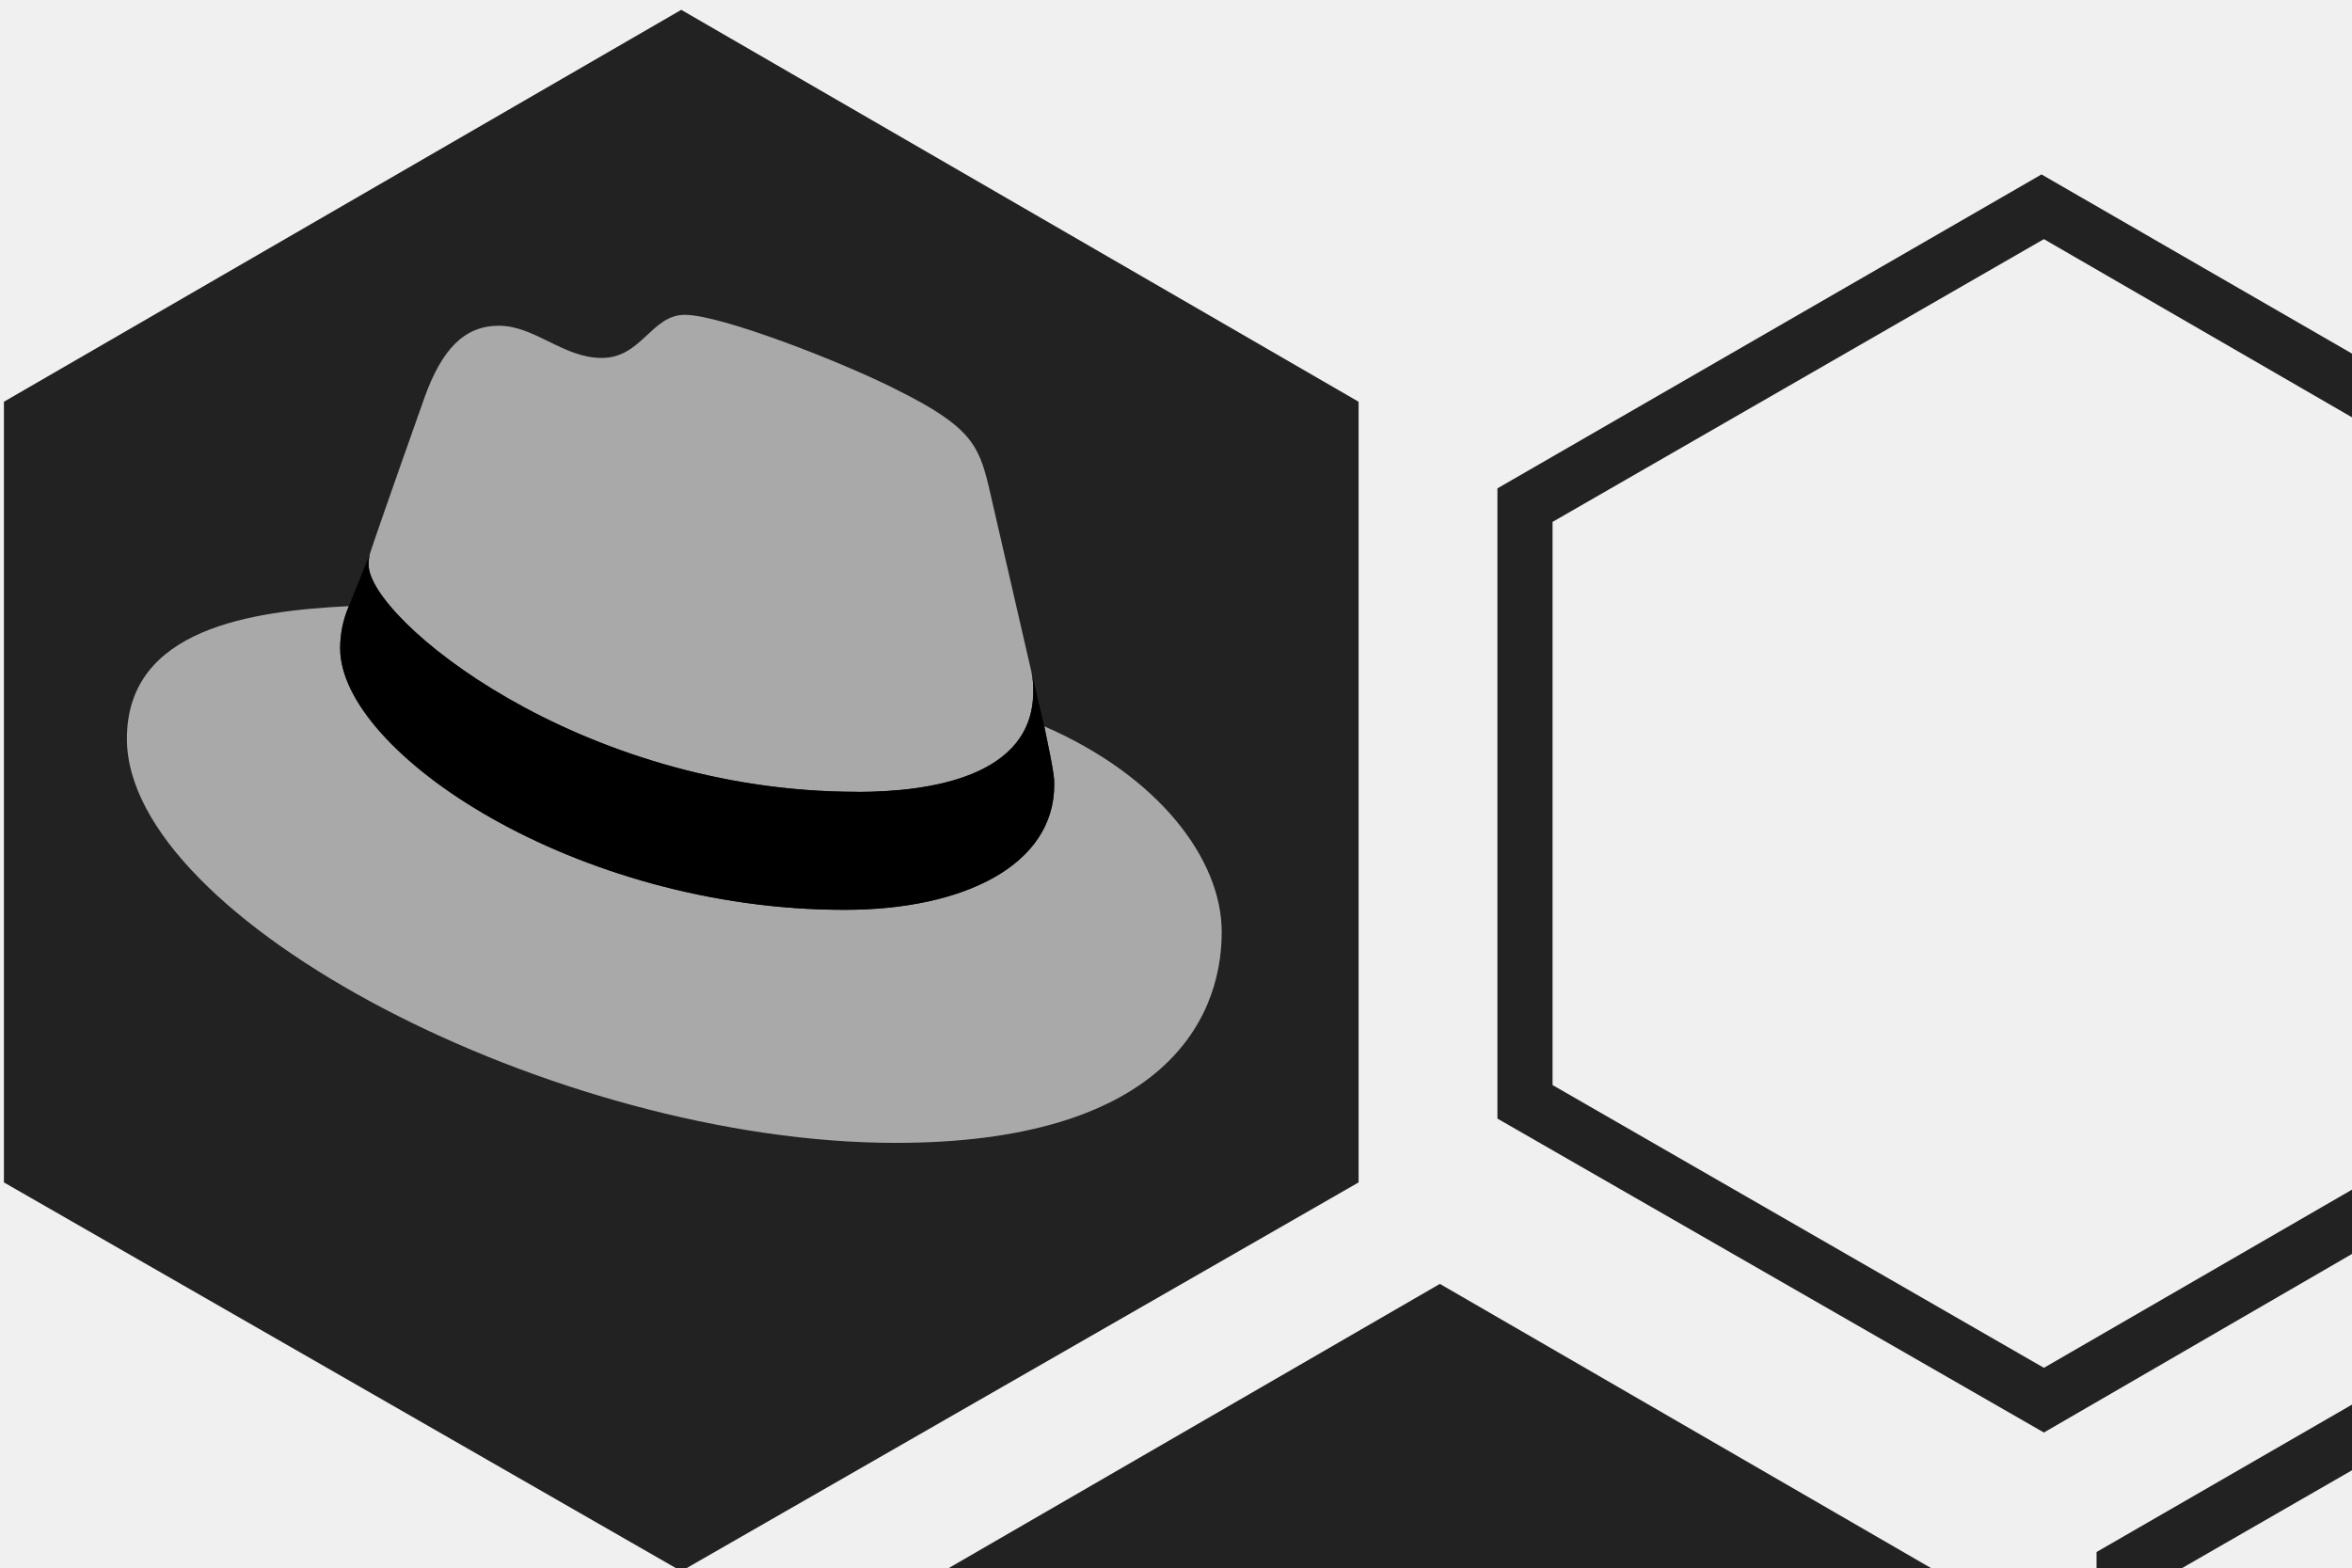
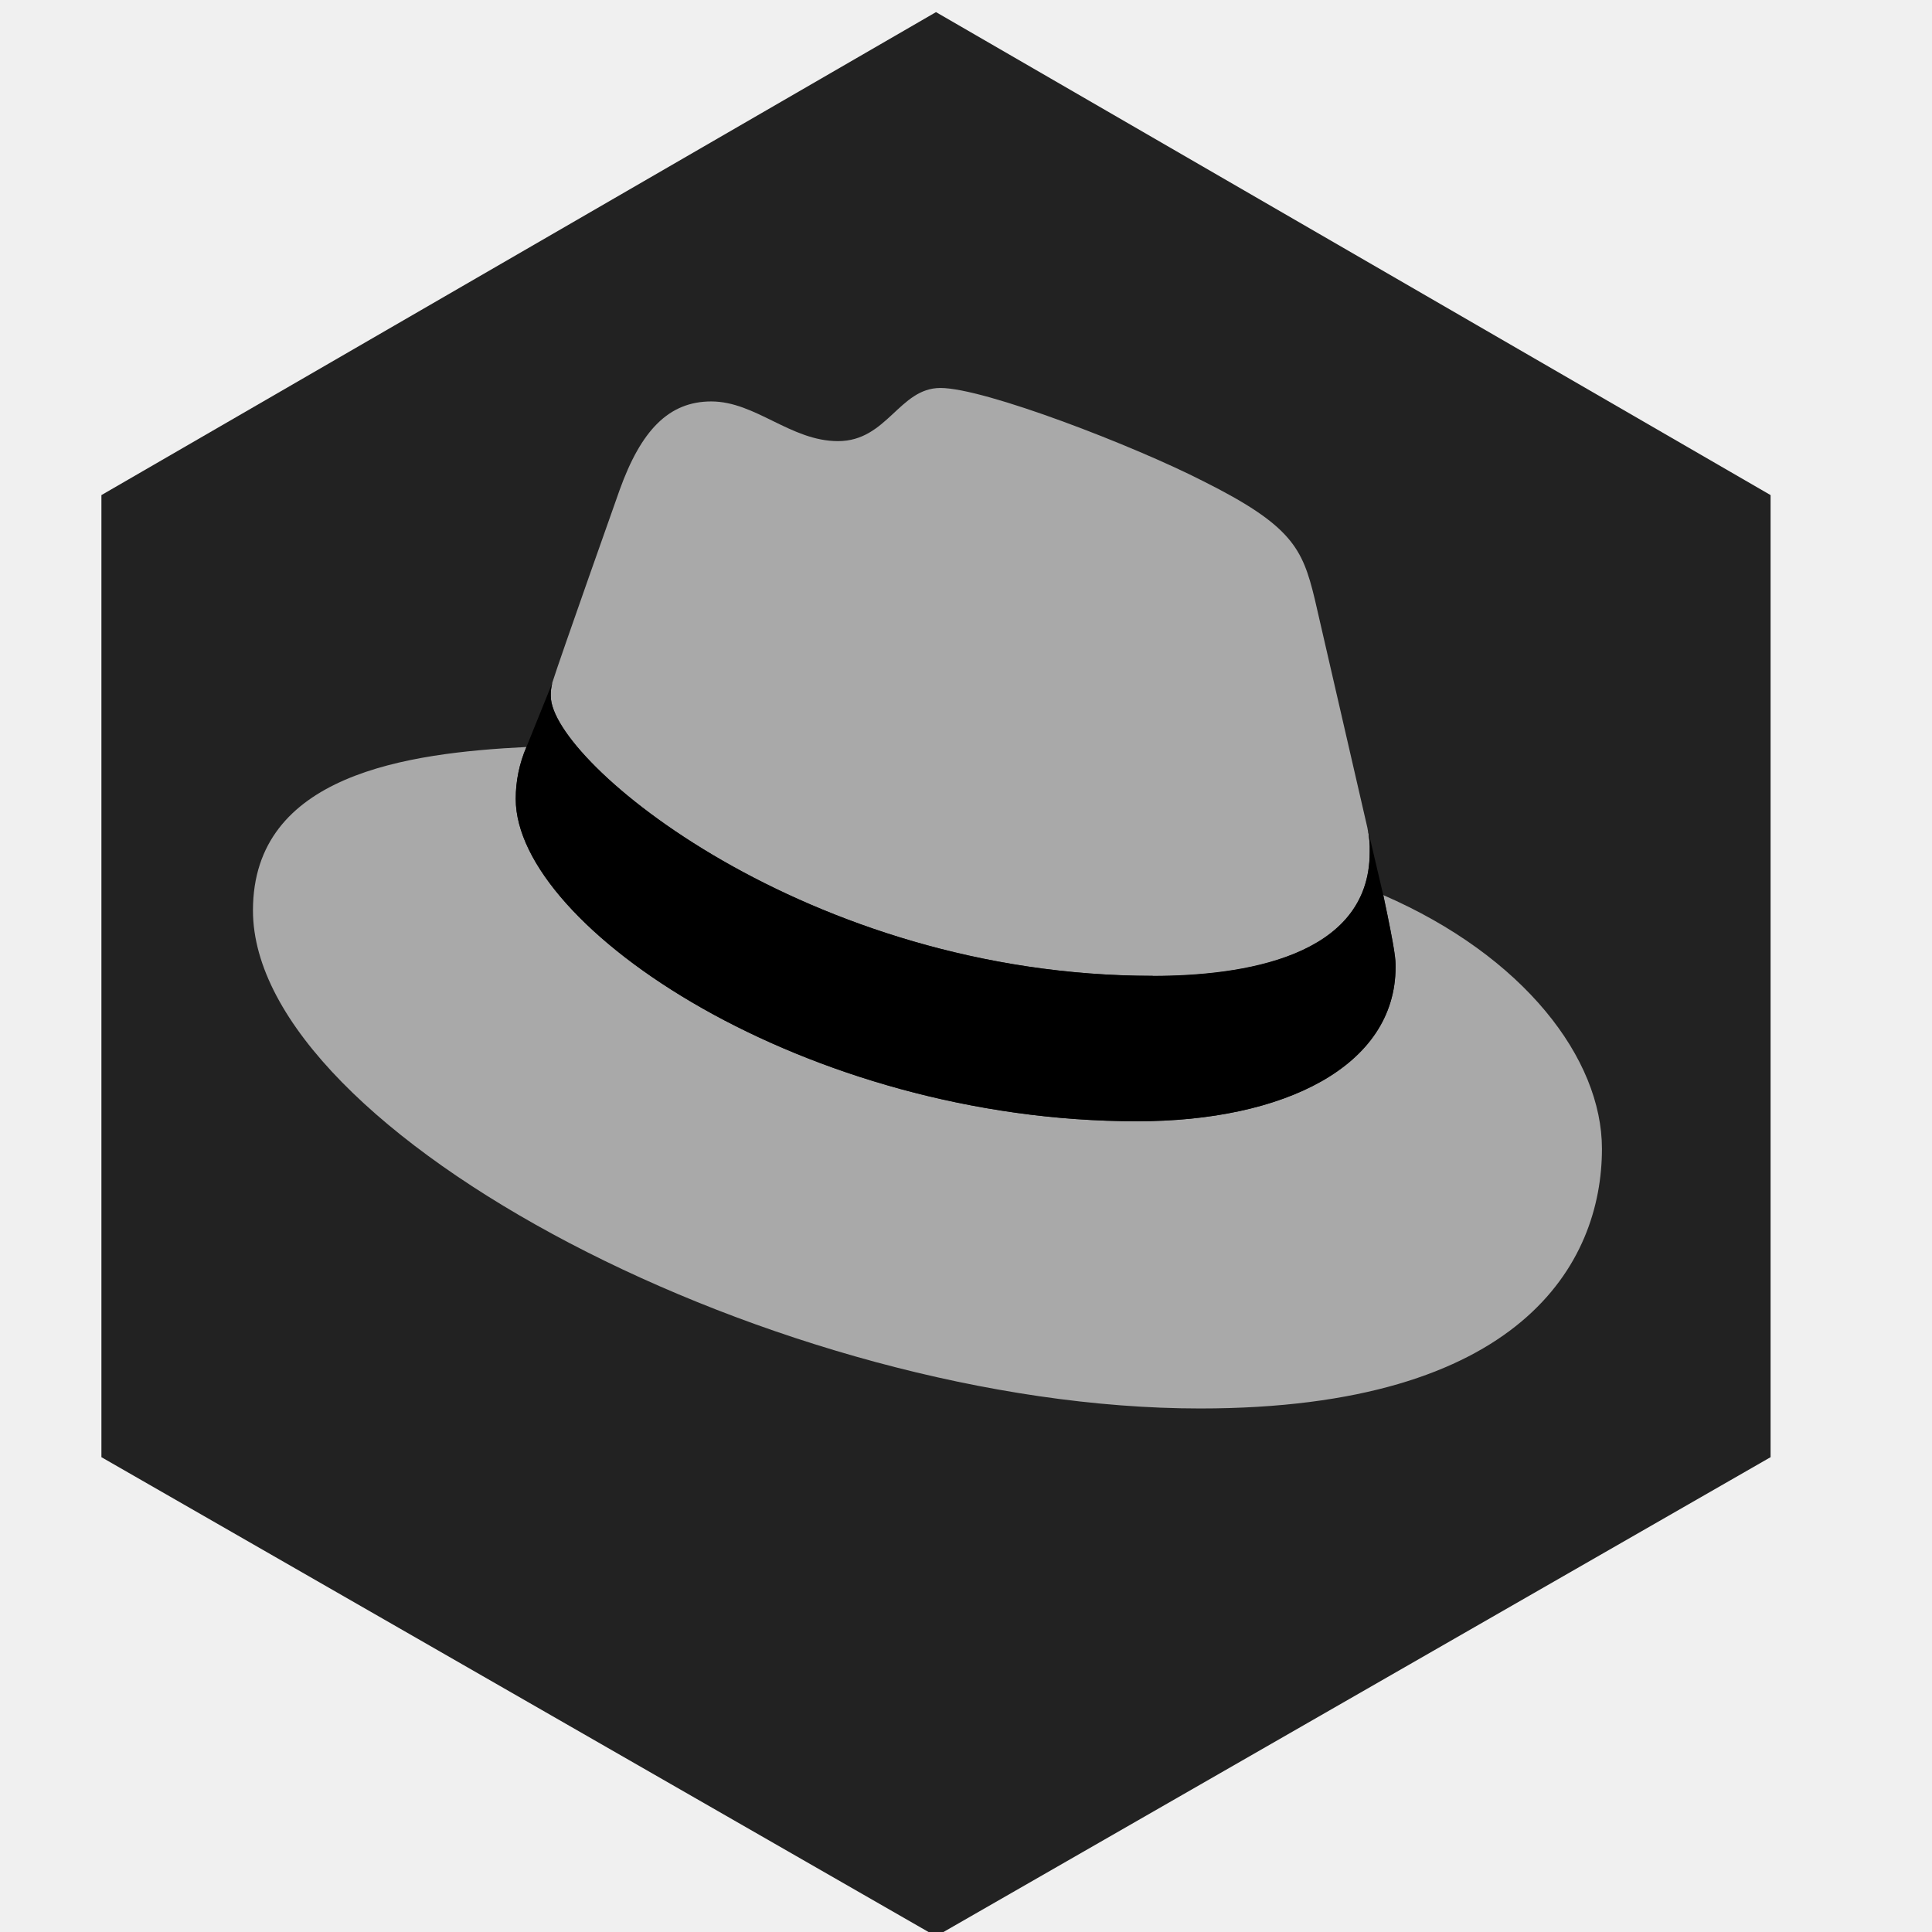
- <svg xmlns="http://www.w3.org/2000/svg" width="60" height="40" version="1.1" viewBox="0 0 60 40">
+ <svg xmlns="http://www.w3.org/2000/svg" width="40" height="40" version="1.1" viewBox="0 0 40 40" id="svg266">
+   <defs id="defs270" />
  <mask id="a" fill="#ffffff">
-     <path d="m0 0h313.3v159.86h-313.3z" fill="#fff" fill-rule="evenodd" />
+     <path d="M 0,0 H 313.3 V 159.86 H 0 Z" fill="#ffffff" fill-rule="evenodd" id="path240" />
  </mask>
  <mask id="b" fill="#ffffff">
-     <path d="m0 0h313.3v159.86h-313.3z" fill="#fff" fill-rule="evenodd" />
+     <path d="M 0,0 H 313.3 V 159.86 H 0 Z" fill="#ffffff" fill-rule="evenodd" id="path243" />
  </mask>
-   <g>
-     <g transform="matrix(.49527 0 0 .49527 5.0758 3.2126)">
-       <g fill="#222">
-         <polygon class="st0" transform="matrix(1.6152 0 0 1.6152 -24.584 -106.93)" points="9 99.9 30.6 112.3 52.2 99.9 52.2 75 30.6 62.5 9 75" />
-         <path class="st0" d="m69.72 49.413 25.308 14.568 25.185-14.568v-29.012l-25.185-14.568-25.308 14.568zm25.308 17.901-28.148-16.173v-32.468l28.024-16.173 28.024 16.173v32.468z" stroke-width="1.234" />
-         <path class="st0" d="m100.58 104.21 25.308 14.568 25.185-14.568v-29.012l-25.185-14.568-25.308 14.568zm25.308 17.901-28.148-16.173v-32.468l28.024-16.173 28.024 16.173v32.468z" stroke-width="1.234" />
-         <polygon class="st0" transform="matrix(1.2345 0 0 1.2345 26.14 -17.499)" points="30.6 112.3 52.2 99.9 52.2 75 30.6 62.5 9 75 9 99.9" />
+   <g id="g264">
+     <g transform="matrix(0.49527,0,0,0.49527,5.0758,3.2126)" id="g262">
+       <g fill="#222222" id="g254">
+         <polygon class="st0" transform="matrix(1.6152,0,0,1.6152,-20.5458,-106.93)" points="30.6,62.5 9,75 9,99.9 30.6,112.3 52.2,99.9 52.2,75 " id="polygon246" />
      </g>
-       <g transform="matrix(.66255 0 0 .66255 89.519 7.1168)" stroke-width=".447">
-         <path class="cls-1" d="m-83.943 41.056c5.594 0 13.687-1.154 13.687-7.807a6.26 6.26 0 0 0-0.139-1.529l-3.331-14.47c-0.769-3.184-1.444-4.628-7.034-7.423-4.337-2.218-13.785-5.88-16.58-5.88-2.602 0-3.358 3.354-6.461 3.354-2.987 0-5.205-2.504-7.999-2.504-2.683 0-4.431 1.829-5.782 5.589 0 0-3.76 10.606-4.243 12.144a2.875 2.875 0 0 0-0.098 0.867c0 4.123 16.231 17.64 37.981 17.64m14.546-5.088c0.774 3.662 0.774 4.047 0.774 4.53 0 6.26-7.038 9.734-16.29 9.734-20.909 0.013-39.224-12.238-39.224-20.336a8.25 8.25 0 0 1 0.675-3.278c-7.521 0.376-17.255 1.717-17.255 10.311 0 14.076 33.353 31.425 59.761 31.425 20.247 0 25.353-9.158 25.353-16.388 0-5.688-4.919-12.144-13.785-15.999" fill="#a9a9a9" />
-         <path d="m-69.397 35.95c0.774 3.662 0.774 4.047 0.774 4.53 0 6.26-7.038 9.734-16.29 9.734-20.909 0.013-39.224-12.238-39.224-20.336a8.25 8.25 0 0 1 0.675-3.278l1.637-4.051a2.875 2.875 0 0 0-0.098 0.85c0 4.123 16.231 17.64 37.981 17.64 5.594 0 13.687-1.154 13.687-7.807a6.26 6.26 0 0 0-0.139-1.529z" />
+       <g transform="matrix(0.66255,0,0,0.66255,93.5572,7.1168)" stroke-width="0.447" id="g260">
+         <path class="cls-1" d="m -83.943,41.056 c 5.594,0 13.687,-1.154 13.687,-7.807 a 6.26,6.26 0 0 0 -0.139,-1.529 l -3.331,-14.47 c -0.769,-3.184 -1.444,-4.628 -7.034,-7.423 -4.337,-2.218 -13.785,-5.88 -16.58,-5.88 -2.602,0 -3.358,3.354 -6.461,3.354 -2.987,0 -5.205,-2.504 -7.999,-2.504 -2.683,0 -4.431,1.829 -5.782,5.589 0,0 -3.76,10.606 -4.243,12.144 a 2.875,2.875 0 0 0 -0.098,0.867 c 0,4.123 16.231,17.64 37.981,17.64 m 14.546,-5.088 c 0.774,3.662 0.774,4.047 0.774,4.53 0,6.26 -7.038,9.734 -16.29,9.734 -20.909,0.013 -39.224,-12.238 -39.224,-20.336 a 8.25,8.25 0 0 1 0.675,-3.278 c -7.521,0.376 -17.255,1.717 -17.255,10.311 0,14.076 33.353,31.425 59.761,31.425 20.247,0 25.353,-9.158 25.353,-16.388 0,-5.688 -4.919,-12.144 -13.785,-15.999" fill="#a9a9a9" id="path256" />
+         <path d="m -69.397,35.95 c 0.774,3.662 0.774,4.047 0.774,4.53 0,6.26 -7.038,9.734 -16.29,9.734 -20.909,0.013 -39.224,-12.238 -39.224,-20.336 a 8.25,8.25 0 0 1 0.675,-3.278 l 1.637,-4.051 a 2.875,2.875 0 0 0 -0.098,0.85 c 0,4.123 16.231,17.64 37.981,17.64 5.594,0 13.687,-1.154 13.687,-7.807 a 6.26,6.26 0 0 0 -0.139,-1.529 z" id="path258" />
      </g>
    </g>
  </g>
</svg>
